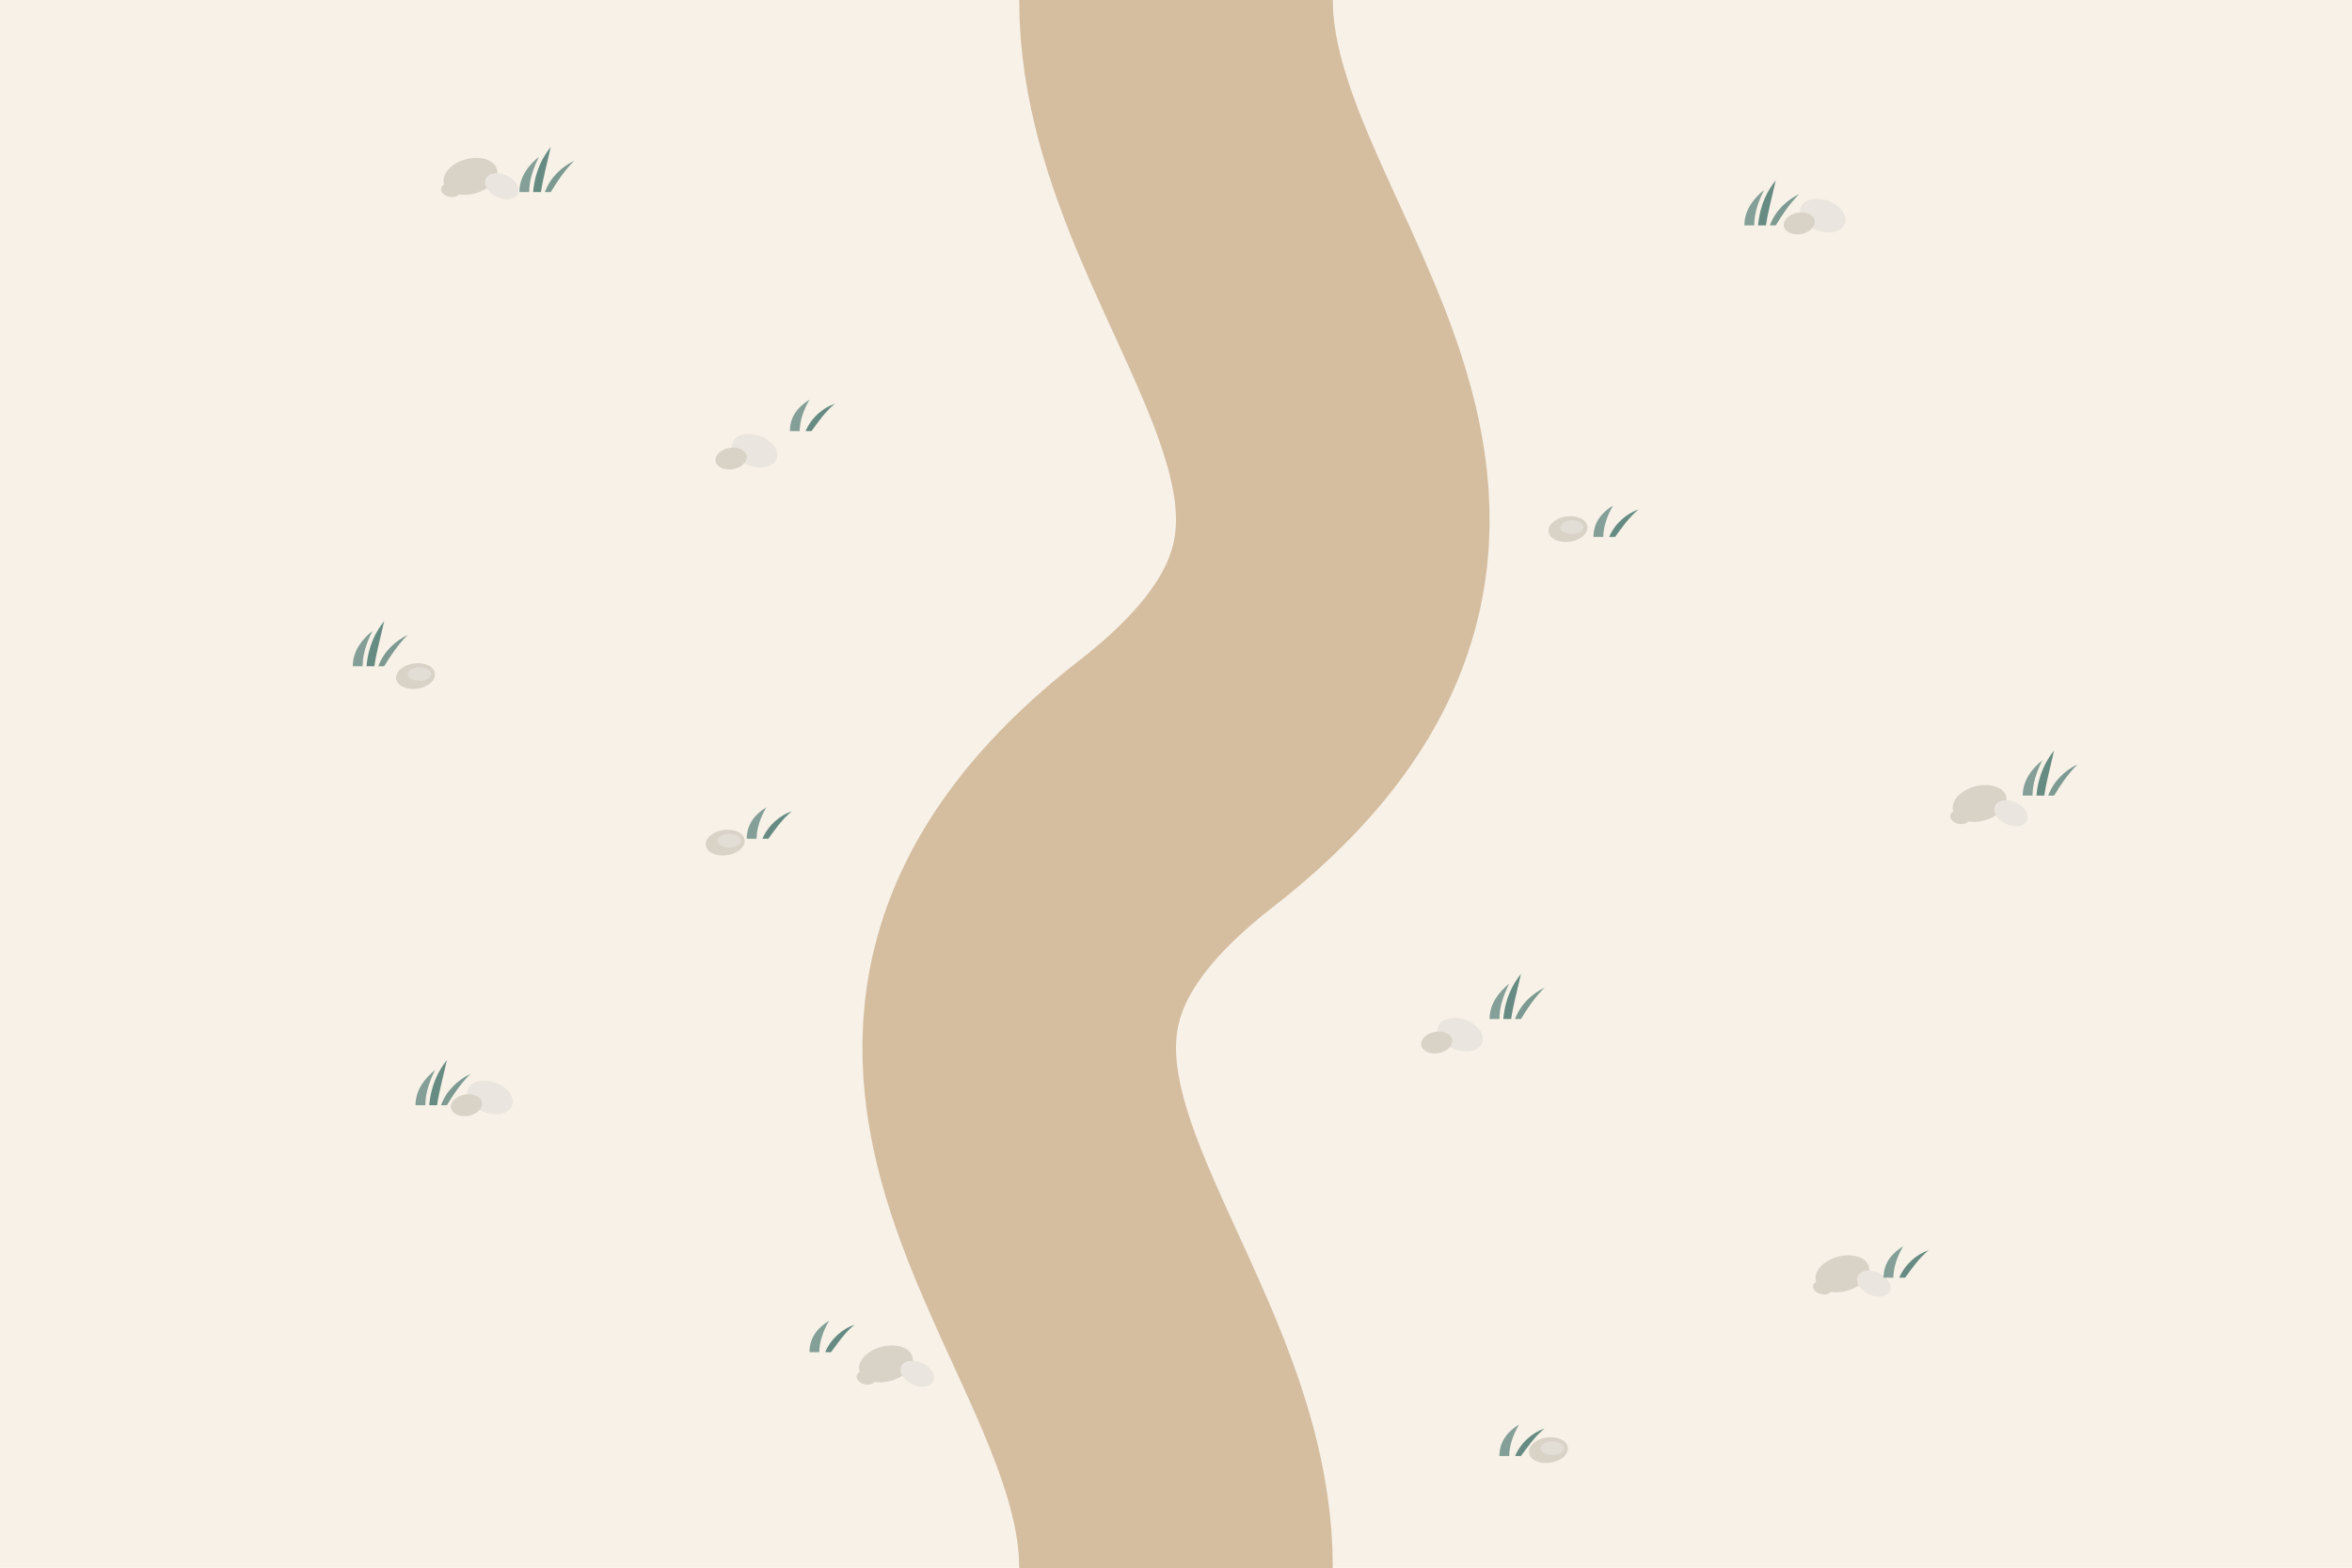
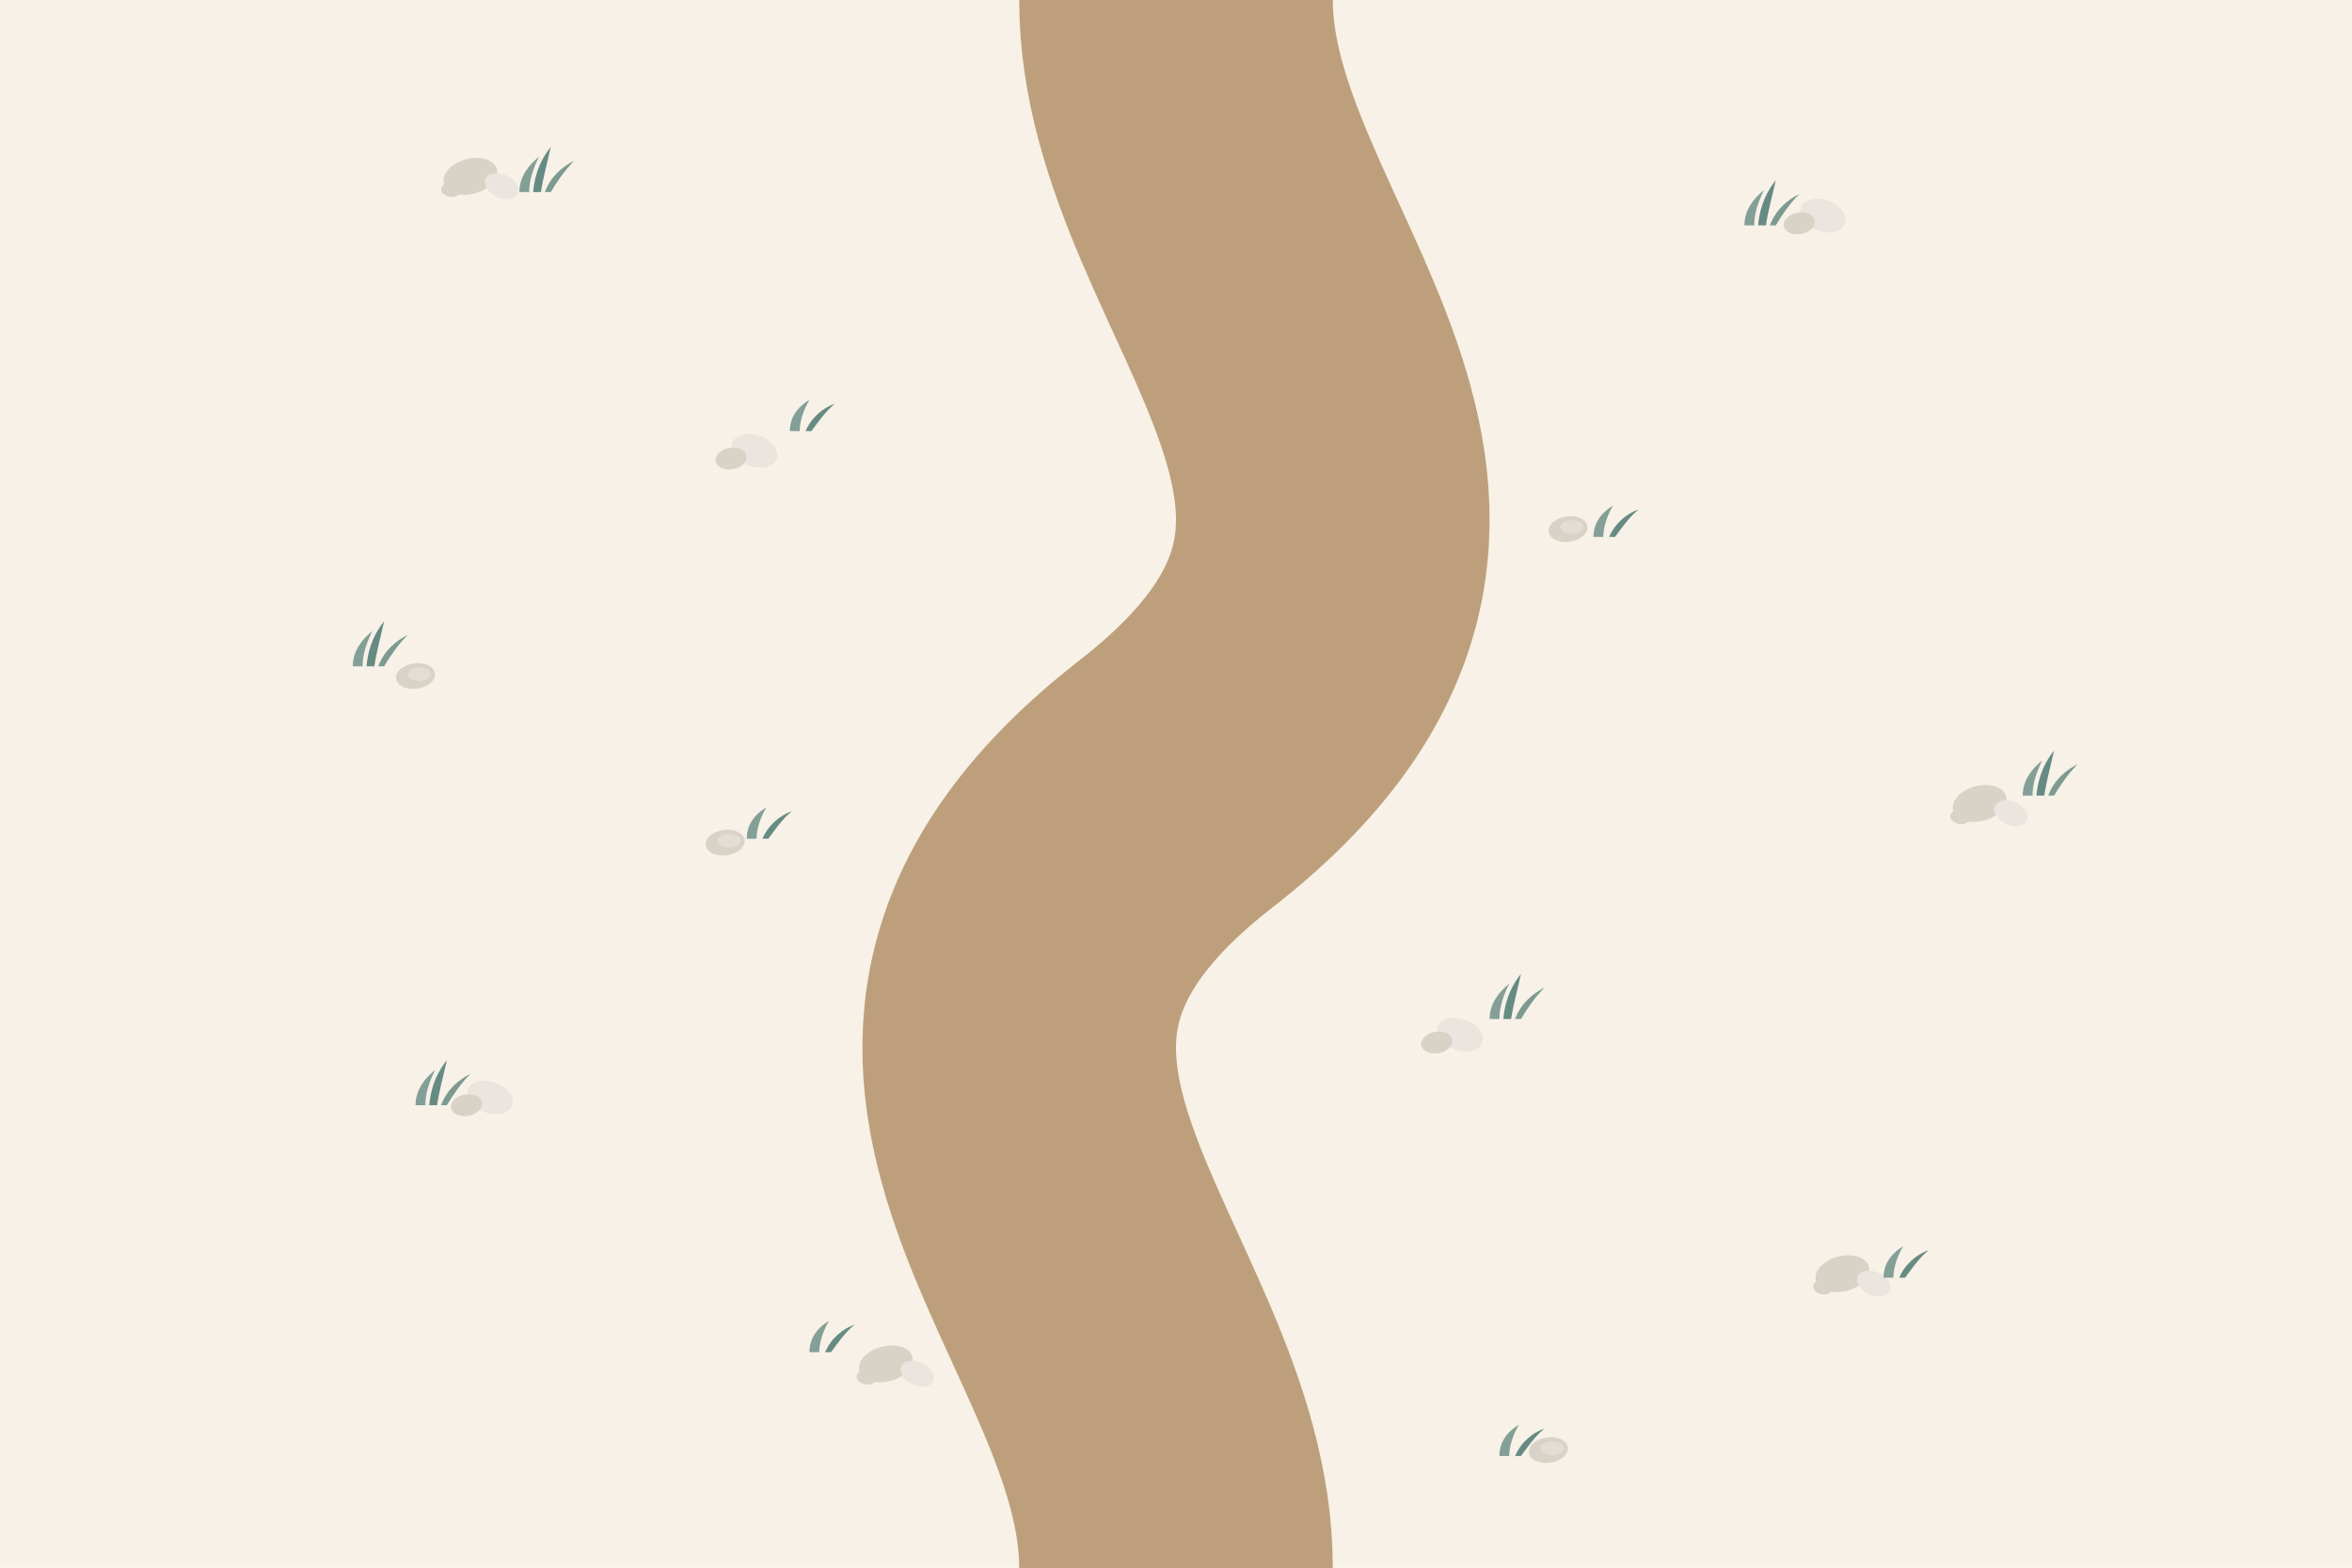
<svg xmlns="http://www.w3.org/2000/svg" viewBox="0 0 1200 800" width="1200" height="800">
  <defs>
    <g id="grass3">
      <path d="M -10,0 C -10,-8 -5,-14 0,-18 C -3,-12 -5,-6 -5,0 Z" fill="#668B83" opacity="0.8" />
      <path d="M -3,0 C -2,-11 2,-18 6,-23 C 4,-14 2,-7 1,0 Z" fill="#668B83" />
      <path d="M 3,0 C 6,-8 12,-13 18,-16 C 13,-11 9,-5 6,0 Z" fill="#668B83" opacity="0.85" />
      <circle cx="-1" cy="-2" r="1.5" fill="#668B83" opacity="0.85" />
    </g>
    <g id="grass2">
      <path d="M -7,0 C -7,-8 -2,-13 3,-16 C 0,-11 -2,-5 -2,0 Z" fill="#668B83" opacity="0.8" />
      <path d="M 1,0 C 4,-7 10,-12 16,-14 C 11,-10 7,-4 4,0 Z" fill="#668B83" />
    </g>
    <g id="pebbles-a">
      <ellipse cx="0" cy="0" rx="14" ry="9" transform="rotate(-15)" fill="#D8D2C7" />
      <ellipse cx="16" cy="5" rx="9" ry="6" transform="rotate(25 16 5)" fill="#EAE5DE" />
      <ellipse cx="-10" cy="7" rx="5" ry="3.5" transform="rotate(10 -10 7)" fill="#D8D2C7" />
    </g>
    <g id="pebbles-b">
      <ellipse cx="0" cy="0" rx="12" ry="8" transform="rotate(20)" fill="#EAE5DE" />
      <ellipse cx="-12" cy="4" rx="8" ry="5.5" transform="rotate(-10 -12 4)" fill="#D8D2C7" />
    </g>
    <g id="pebble-single">
      <ellipse cx="0" cy="0" rx="10" ry="6.5" transform="rotate(-8)" fill="#D8D2C7" />
      <ellipse cx="2" cy="-1" rx="6" ry="3.5" fill="#EAE5DE" opacity="0.6" />
    </g>
  </defs>
  <rect width="1200" height="800" fill="#F7F1E7" />
-   <path d="M 600,-10 L 600,0 C 600,140 780,260 600,400 C 420,540 600,660 600,800 L 600,810" fill="none" stroke="#D5BDA0" stroke-width="160" stroke-linecap="butt" stroke-linejoin="round" />
+   <path d="M 600,-10 L 600,0 C 600,140 780,260 600,400 C 420,540 600,660 600,800 L 600,810" fill="none" stroke="#bda07b" stroke-width="160" stroke-linecap="butt" stroke-linejoin="round" />
  <g transform="translate(240, 90)">
    <use href="#pebbles-a" />
    <use href="#grass3" x="35" y="8" />
  </g>
  <g transform="translate(410, 220)">
    <use href="#grass2" />
    <use href="#pebbles-b" x="-25" y="10" />
  </g>
  <g transform="translate(190, 340)">
    <use href="#grass3" />
    <use href="#pebble-single" x="22" y="5" />
  </g>
  <g transform="translate(370, 430)">
    <use href="#pebble-single" />
    <use href="#grass2" x="18" y="-2" />
  </g>
  <g transform="translate(250, 560)">
    <use href="#pebbles-b" />
    <use href="#grass3" x="-28" y="4" />
  </g>
  <g transform="translate(420, 690)">
    <use href="#grass2" />
    <use href="#pebbles-a" x="32" y="6" />
  </g>
  <g transform="translate(930, 110)">
    <use href="#pebbles-b" />
    <use href="#grass3" x="-30" y="5" />
  </g>
  <g transform="translate(800, 270)">
    <use href="#pebble-single" />
    <use href="#grass2" x="20" y="4" />
  </g>
  <g transform="translate(1010, 410)">
    <use href="#pebbles-a" />
    <use href="#grass3" x="32" y="-4" />
  </g>
  <g transform="translate(770, 520)">
    <use href="#grass3" />
    <use href="#pebbles-b" x="-25" y="8" />
  </g>
  <g transform="translate(940, 650)">
    <use href="#pebbles-a" />
    <use href="#grass2" x="28" y="2" />
  </g>
  <g transform="translate(790, 740)">
    <use href="#pebble-single" />
    <use href="#grass2" x="-18" y="3" />
  </g>
</svg>
